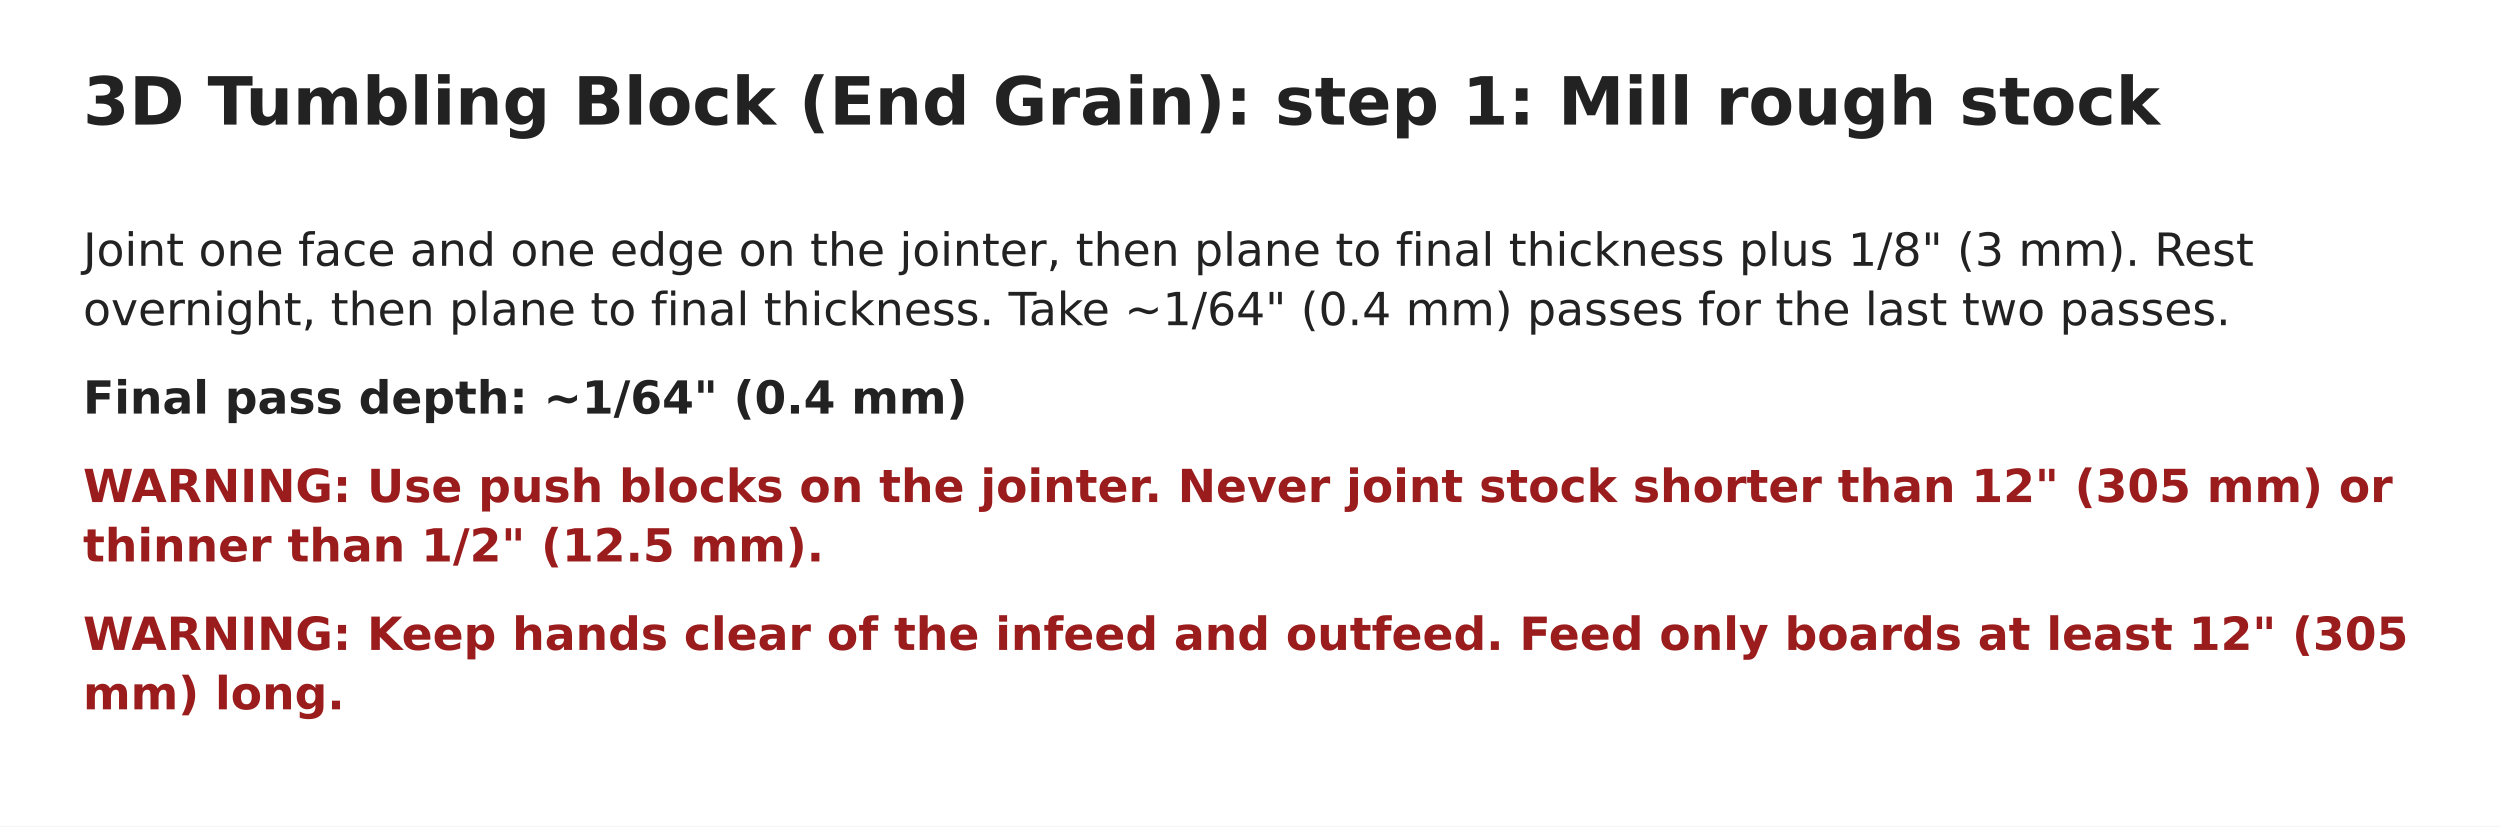
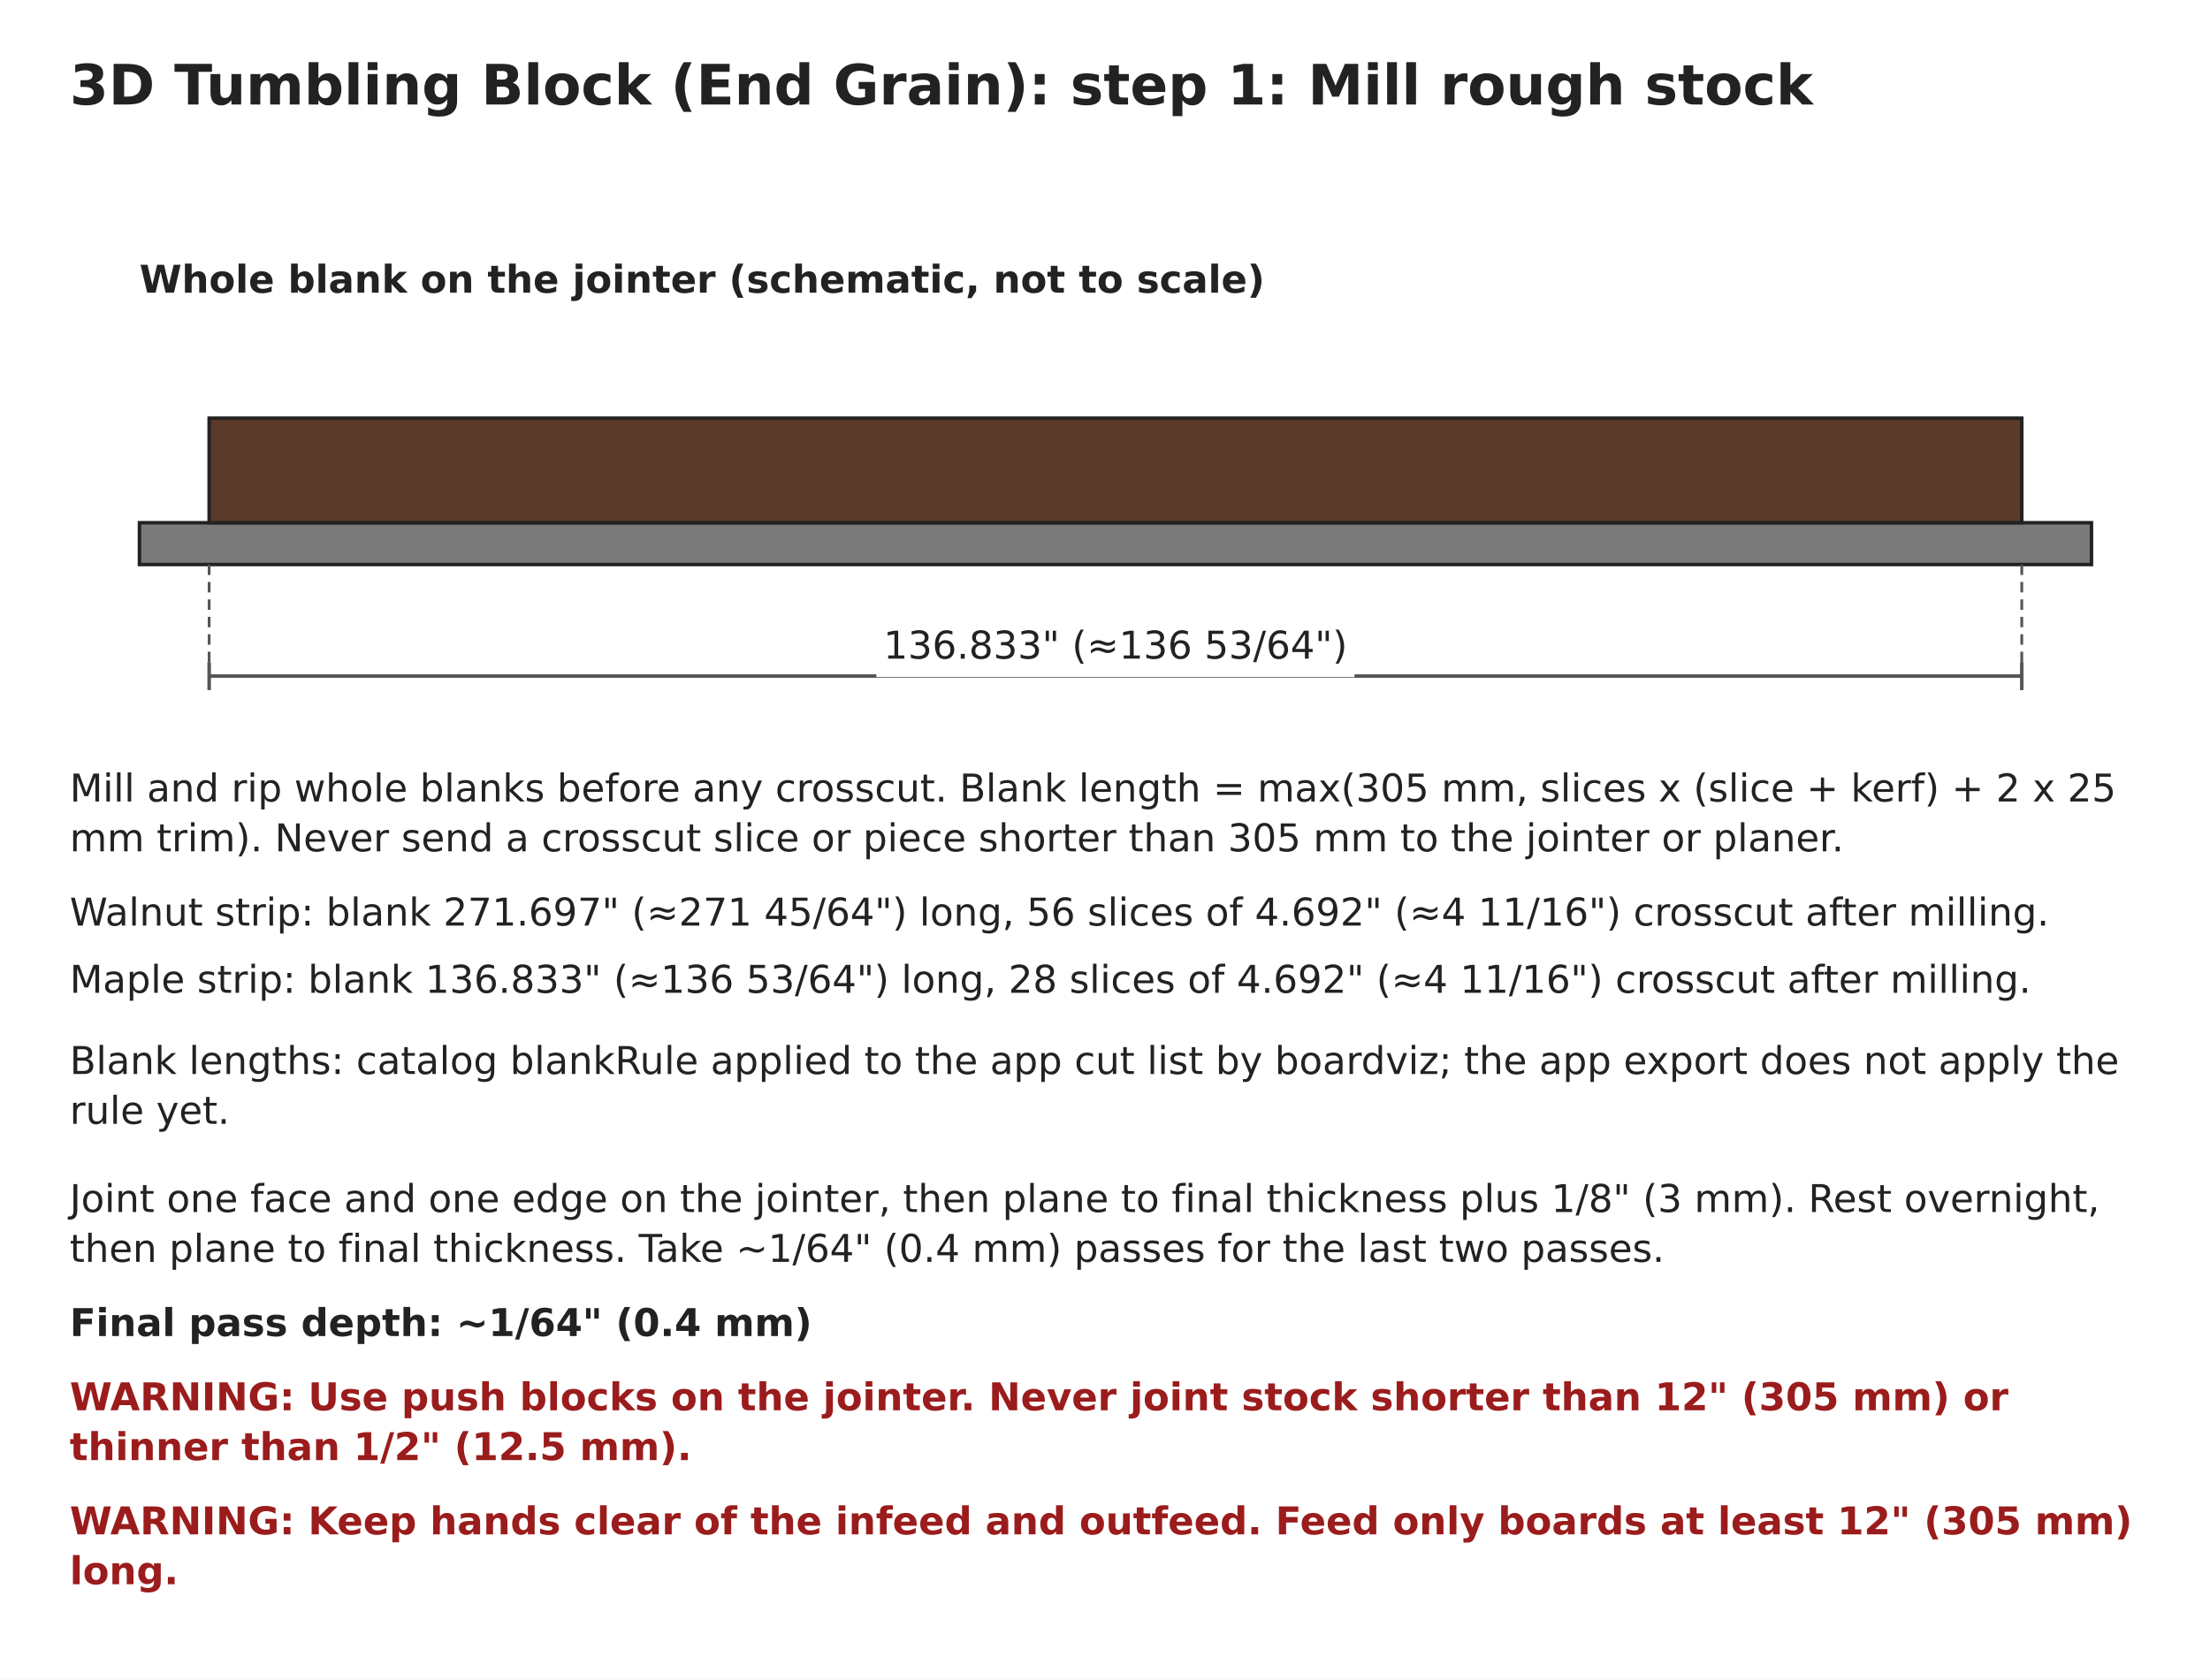
- <svg xmlns="http://www.w3.org/2000/svg" width="602" height="199" viewBox="0 0 602 199" data-figure="tumbling-block-3d/mill-rough-stock">
-   <rect data-bg="1" x="0" y="0" width="602" height="199" fill="#FFFFFF" />
+ <svg xmlns="http://www.w3.org/2000/svg" width="634" height="482" viewBox="0 0 634 482" data-figure="tumbling-block-3d/mill-rough-stock">
+   <rect data-bg="1" x="0" y="0" width="634" height="482" fill="#FFFFFF" />
  <text x="20.00" y="30.00" font-family="DejaVu Sans" font-size="16" fill="#222222" font-weight="bold">
    <tspan x="20.00" y="30.00">3D Tumbling Block (End Grain): step 1: Mill rough stock</tspan>
  </text>
-   <text x="20.00" y="64.00" font-family="DejaVu Sans" font-size="11" fill="#222222" data-src="catalog.steps.0.description">
-     <tspan x="20.00" y="64.00">Joint one face and one edge on the jointer, then plane to final thickness plus 1/8" (3 mm). Rest</tspan>
-     <tspan x="20.00" y="78.30">overnight, then plane to final thickness. Take ~1/64" (0.4 mm) passes for the last two passes.</tspan>
+   <rect x="40.00" y="150.00" width="560.00" height="12.00" rx="0.00" fill="#7A7A7A" stroke="#222222" stroke-width="1" />
+   <rect x="60.00" y="120.00" width="520.00" height="30.00" rx="0.00" fill="#5B3A29" stroke="#222222" stroke-width="1" data-machine="jointer" data-length-mm="3475.552" data-width-mm="34.575" />
+   <text x="40.00" y="84.00" font-family="DejaVu Sans" font-size="11" fill="#222222" font-weight="bold">
+     <tspan x="40.00" y="84.00">Whole blank on the jointer (schematic, not to scale)</tspan>
  </text>
-   <text x="20.00" y="99.60" font-family="DejaVu Sans" font-size="11" fill="#222222" font-weight="bold">
-     <tspan x="20.00" y="99.60">Final pass depth: ~1/64" (0.4 mm)</tspan>
+   <line x1="60.00" y1="162.00" x2="60.00" y2="198.00" stroke="#555" stroke-width="0.8" stroke-dasharray="3,2" data-dim="1" />
+   <line x1="580.00" y1="162.00" x2="580.00" y2="198.00" stroke="#555" stroke-width="0.8" stroke-dasharray="3,2" data-dim="1" />
+   <line x1="60.00" y1="194.00" x2="580.00" y2="194.00" stroke="#555" stroke-width="1" data-dim="1" />
+   <line x1="60.00" y1="190.00" x2="60.00" y2="198.00" stroke="#555" stroke-width="1" data-dim="1" />
+   <line x1="580.00" y1="190.00" x2="580.00" y2="198.00" stroke="#555" stroke-width="1" data-dim="1" />
+   <rect data-patch="1" x="251.43" y="176.00" width="137.14" height="18.30" fill="#FFFFFF" />
+   <text x="320.00" y="189.00" font-family="DejaVu Sans" font-size="11" fill="#222222" text-anchor="middle" data-dim="1" data-src="derivedBlanks.1.text.length">
+     <tspan x="320.00" y="189.00">136.833" (≈136 53/64")</tspan>
  </text>
-   <text x="20.00" y="120.90" font-family="DejaVu Sans" font-size="11" fill="#9B1C1C" font-weight="bold" data-src="catalog.steps.0.safetyBanners.0">
-     <tspan x="20.00" y="120.90">WARNING: Use push blocks on the jointer. Never joint stock shorter than 12" (305 mm) or</tspan>
-     <tspan x="20.00" y="135.20">thinner than 1/2" (12.5 mm).</tspan>
+   <text x="20.00" y="230.00" font-family="DejaVu Sans" font-size="11" fill="#222222" data-src="catalog.cutListAllowances.blankRule.text">
+     <tspan x="20.00" y="230.00">Mill and rip whole blanks before any crosscut. Blank length = max(305 mm, slices x (slice + kerf) + 2 x 25</tspan>
+     <tspan x="20.00" y="244.30">mm trim). Never send a crosscut slice or piece shorter than 305 mm to the jointer or planer.</tspan>
  </text>
-   <text x="20.00" y="156.50" font-family="DejaVu Sans" font-size="11" fill="#9B1C1C" font-weight="bold" data-src="catalog.steps.0.safetyBanners.1">
-     <tspan x="20.00" y="156.50">WARNING: Keep hands clear of the infeed and outfeed. Feed only boards at least 12" (305</tspan>
-     <tspan x="20.00" y="170.80">mm) long.</tspan>
+   <text x="20.00" y="265.60" font-family="DejaVu Sans" font-size="11" fill="#222222" data-src="label.blank.0">
+     <tspan x="20.00" y="265.60">Walnut strip: blank 271.697" (≈271 45/64") long, 56 slices of 4.692" (≈4 11/16") crosscut after milling.</tspan>
+   </text>
+   <text x="20.00" y="284.90" font-family="DejaVu Sans" font-size="11" fill="#222222" data-src="label.blank.1">
+     <tspan x="20.00" y="284.90">Maple strip: blank 136.833" (≈136 53/64") long, 28 slices of 4.692" (≈4 11/16") crosscut after milling.</tspan>
+   </text>
+   <text x="20.00" y="308.20" font-family="DejaVu Sans" font-size="11" fill="#222222">
+     <tspan x="20.00" y="308.20">Blank lengths: catalog blankRule applied to the app cut list by boardviz; the app export does not apply the</tspan>
+     <tspan x="20.00" y="322.50">rule yet.</tspan>
+   </text>
+   <text x="20.00" y="347.80" font-family="DejaVu Sans" font-size="11" fill="#222222" data-src="catalog.steps.0.description">
+     <tspan x="20.00" y="347.80">Joint one face and one edge on the jointer, then plane to final thickness plus 1/8" (3 mm). Rest overnight,</tspan>
+     <tspan x="20.00" y="362.10">then plane to final thickness. Take ~1/64" (0.4 mm) passes for the last two passes.</tspan>
+   </text>
+   <text x="20.00" y="383.40" font-family="DejaVu Sans" font-size="11" fill="#222222" font-weight="bold">
+     <tspan x="20.00" y="383.40">Final pass depth: ~1/64" (0.4 mm)</tspan>
+   </text>
+   <text x="20.00" y="404.70" font-family="DejaVu Sans" font-size="11" fill="#9B1C1C" font-weight="bold" data-src="catalog.steps.0.safetyBanners.0">
+     <tspan x="20.00" y="404.70">WARNING: Use push blocks on the jointer. Never joint stock shorter than 12" (305 mm) or</tspan>
+     <tspan x="20.00" y="419.00">thinner than 1/2" (12.5 mm).</tspan>
+   </text>
+   <text x="20.00" y="440.30" font-family="DejaVu Sans" font-size="11" fill="#9B1C1C" font-weight="bold" data-src="catalog.steps.0.safetyBanners.1">
+     <tspan x="20.00" y="440.30">WARNING: Keep hands clear of the infeed and outfeed. Feed only boards at least 12" (305 mm)</tspan>
+     <tspan x="20.00" y="454.60">long.</tspan>
  </text>
</svg>
